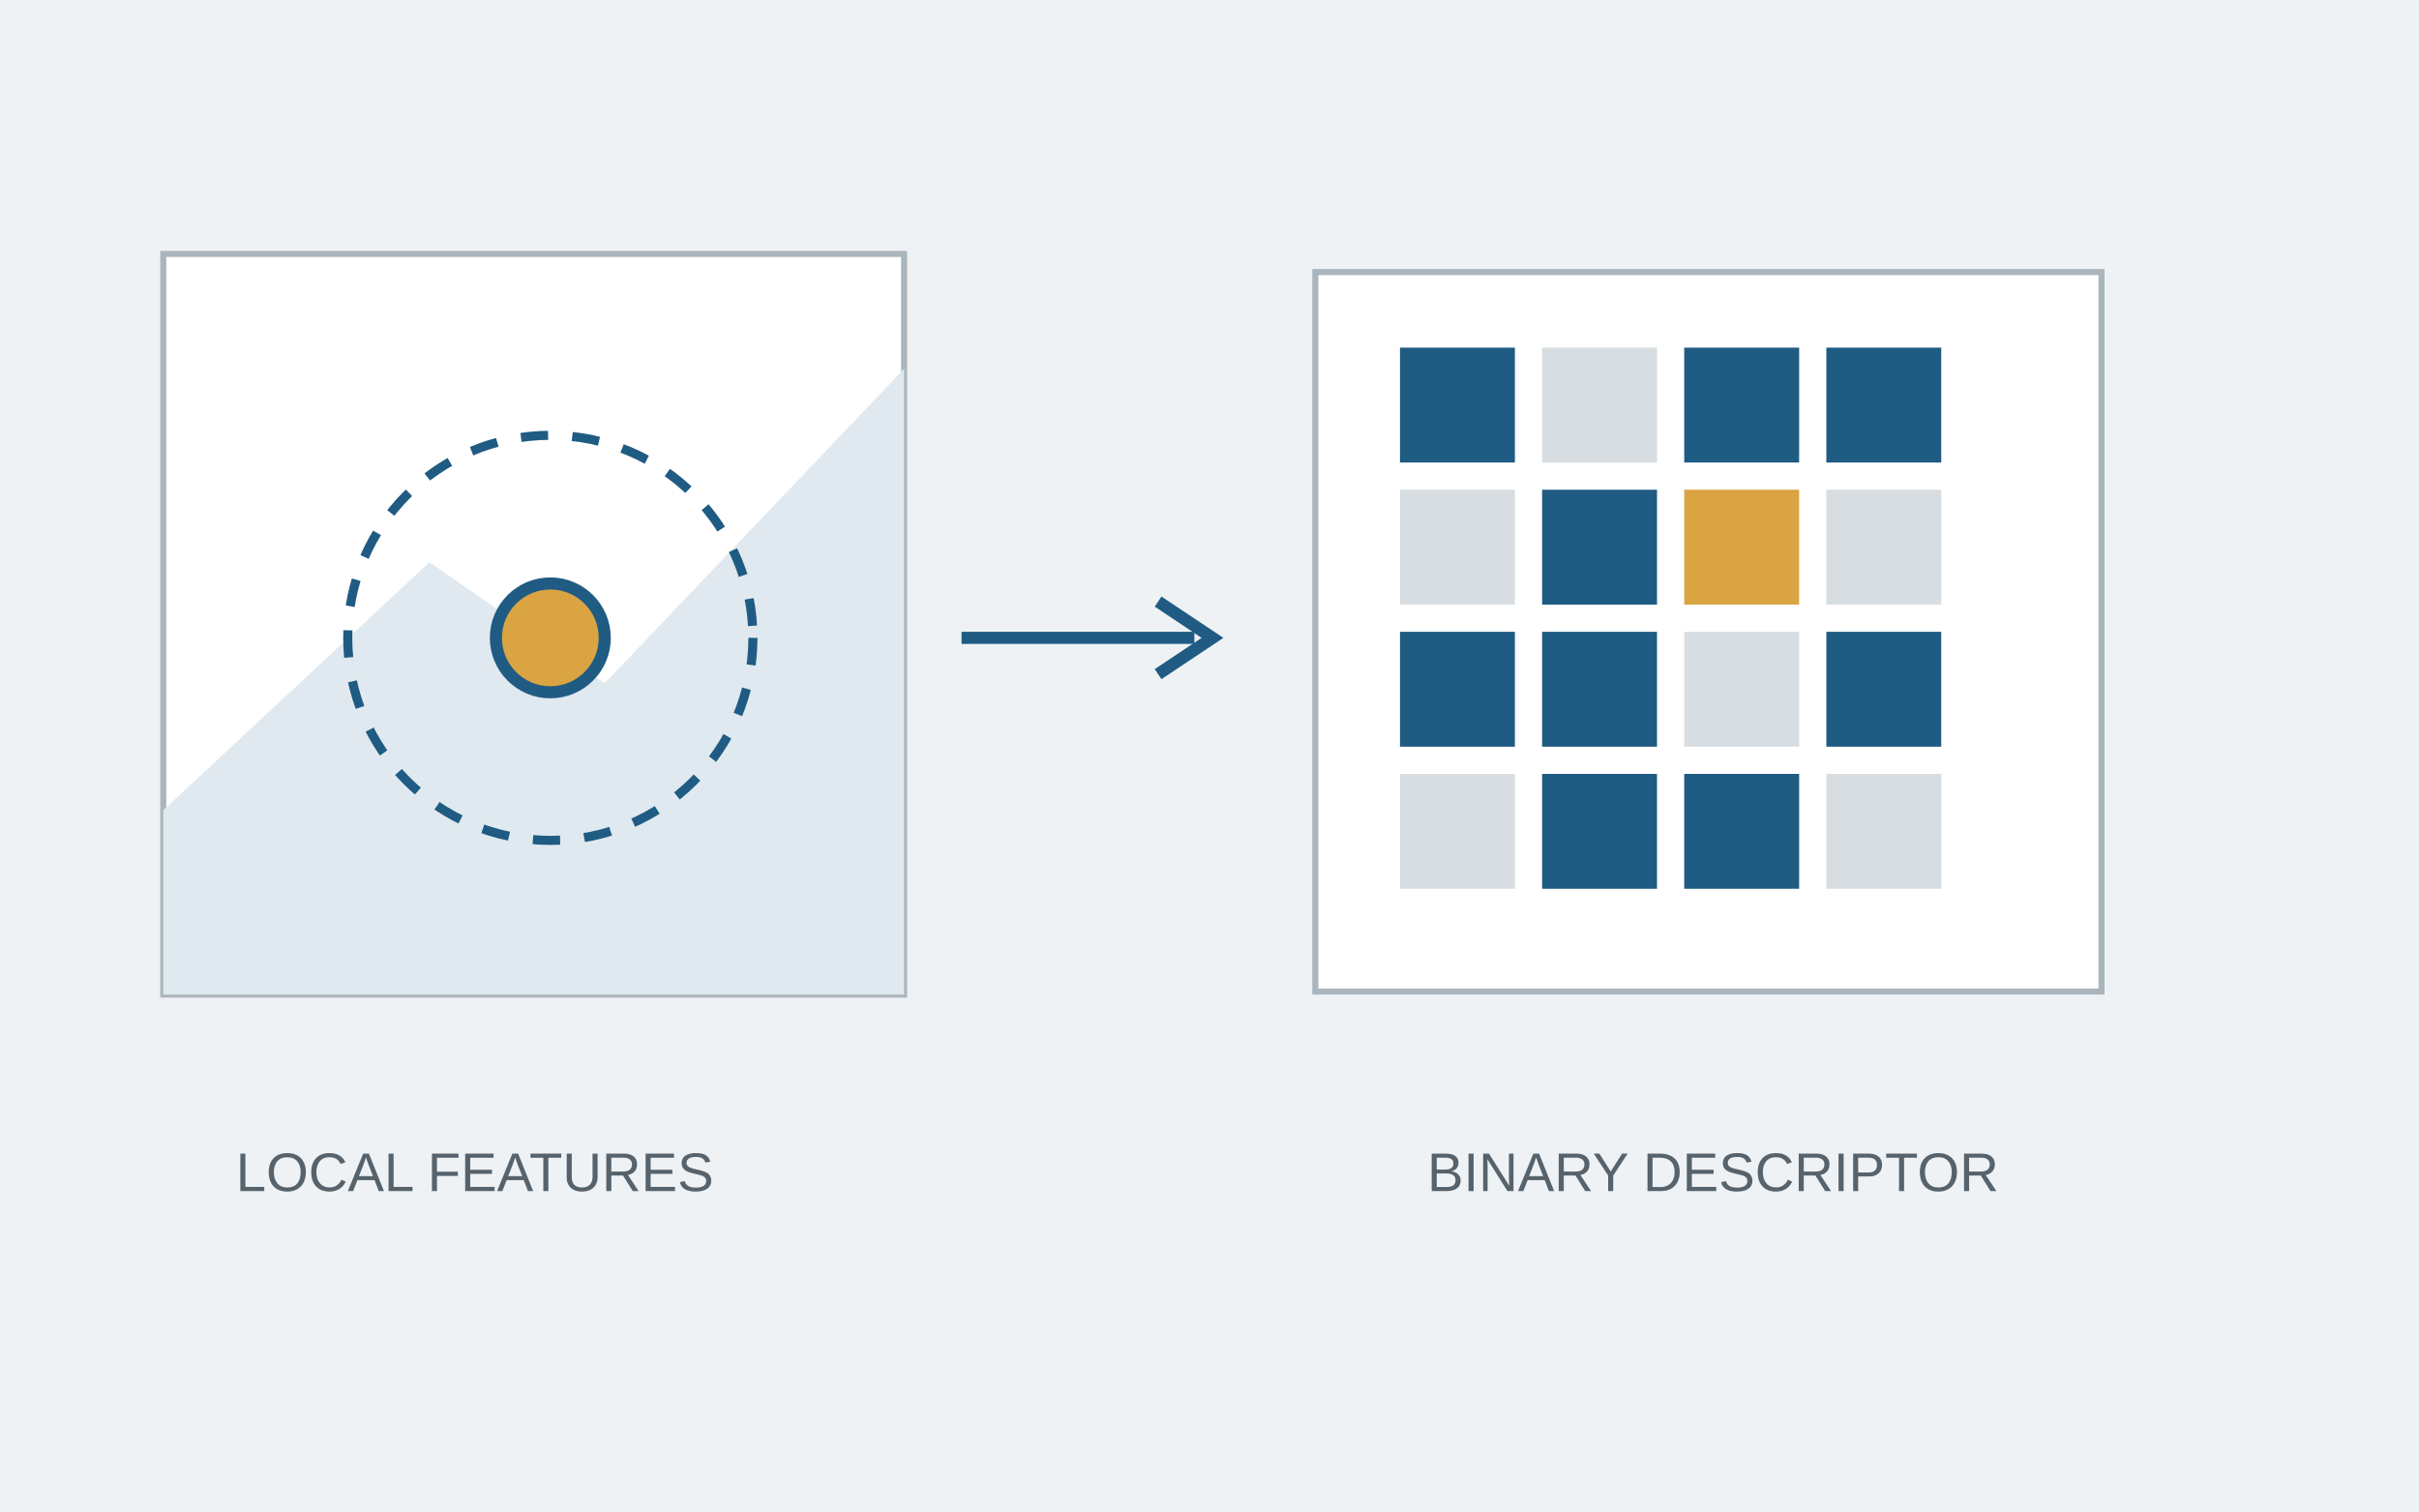
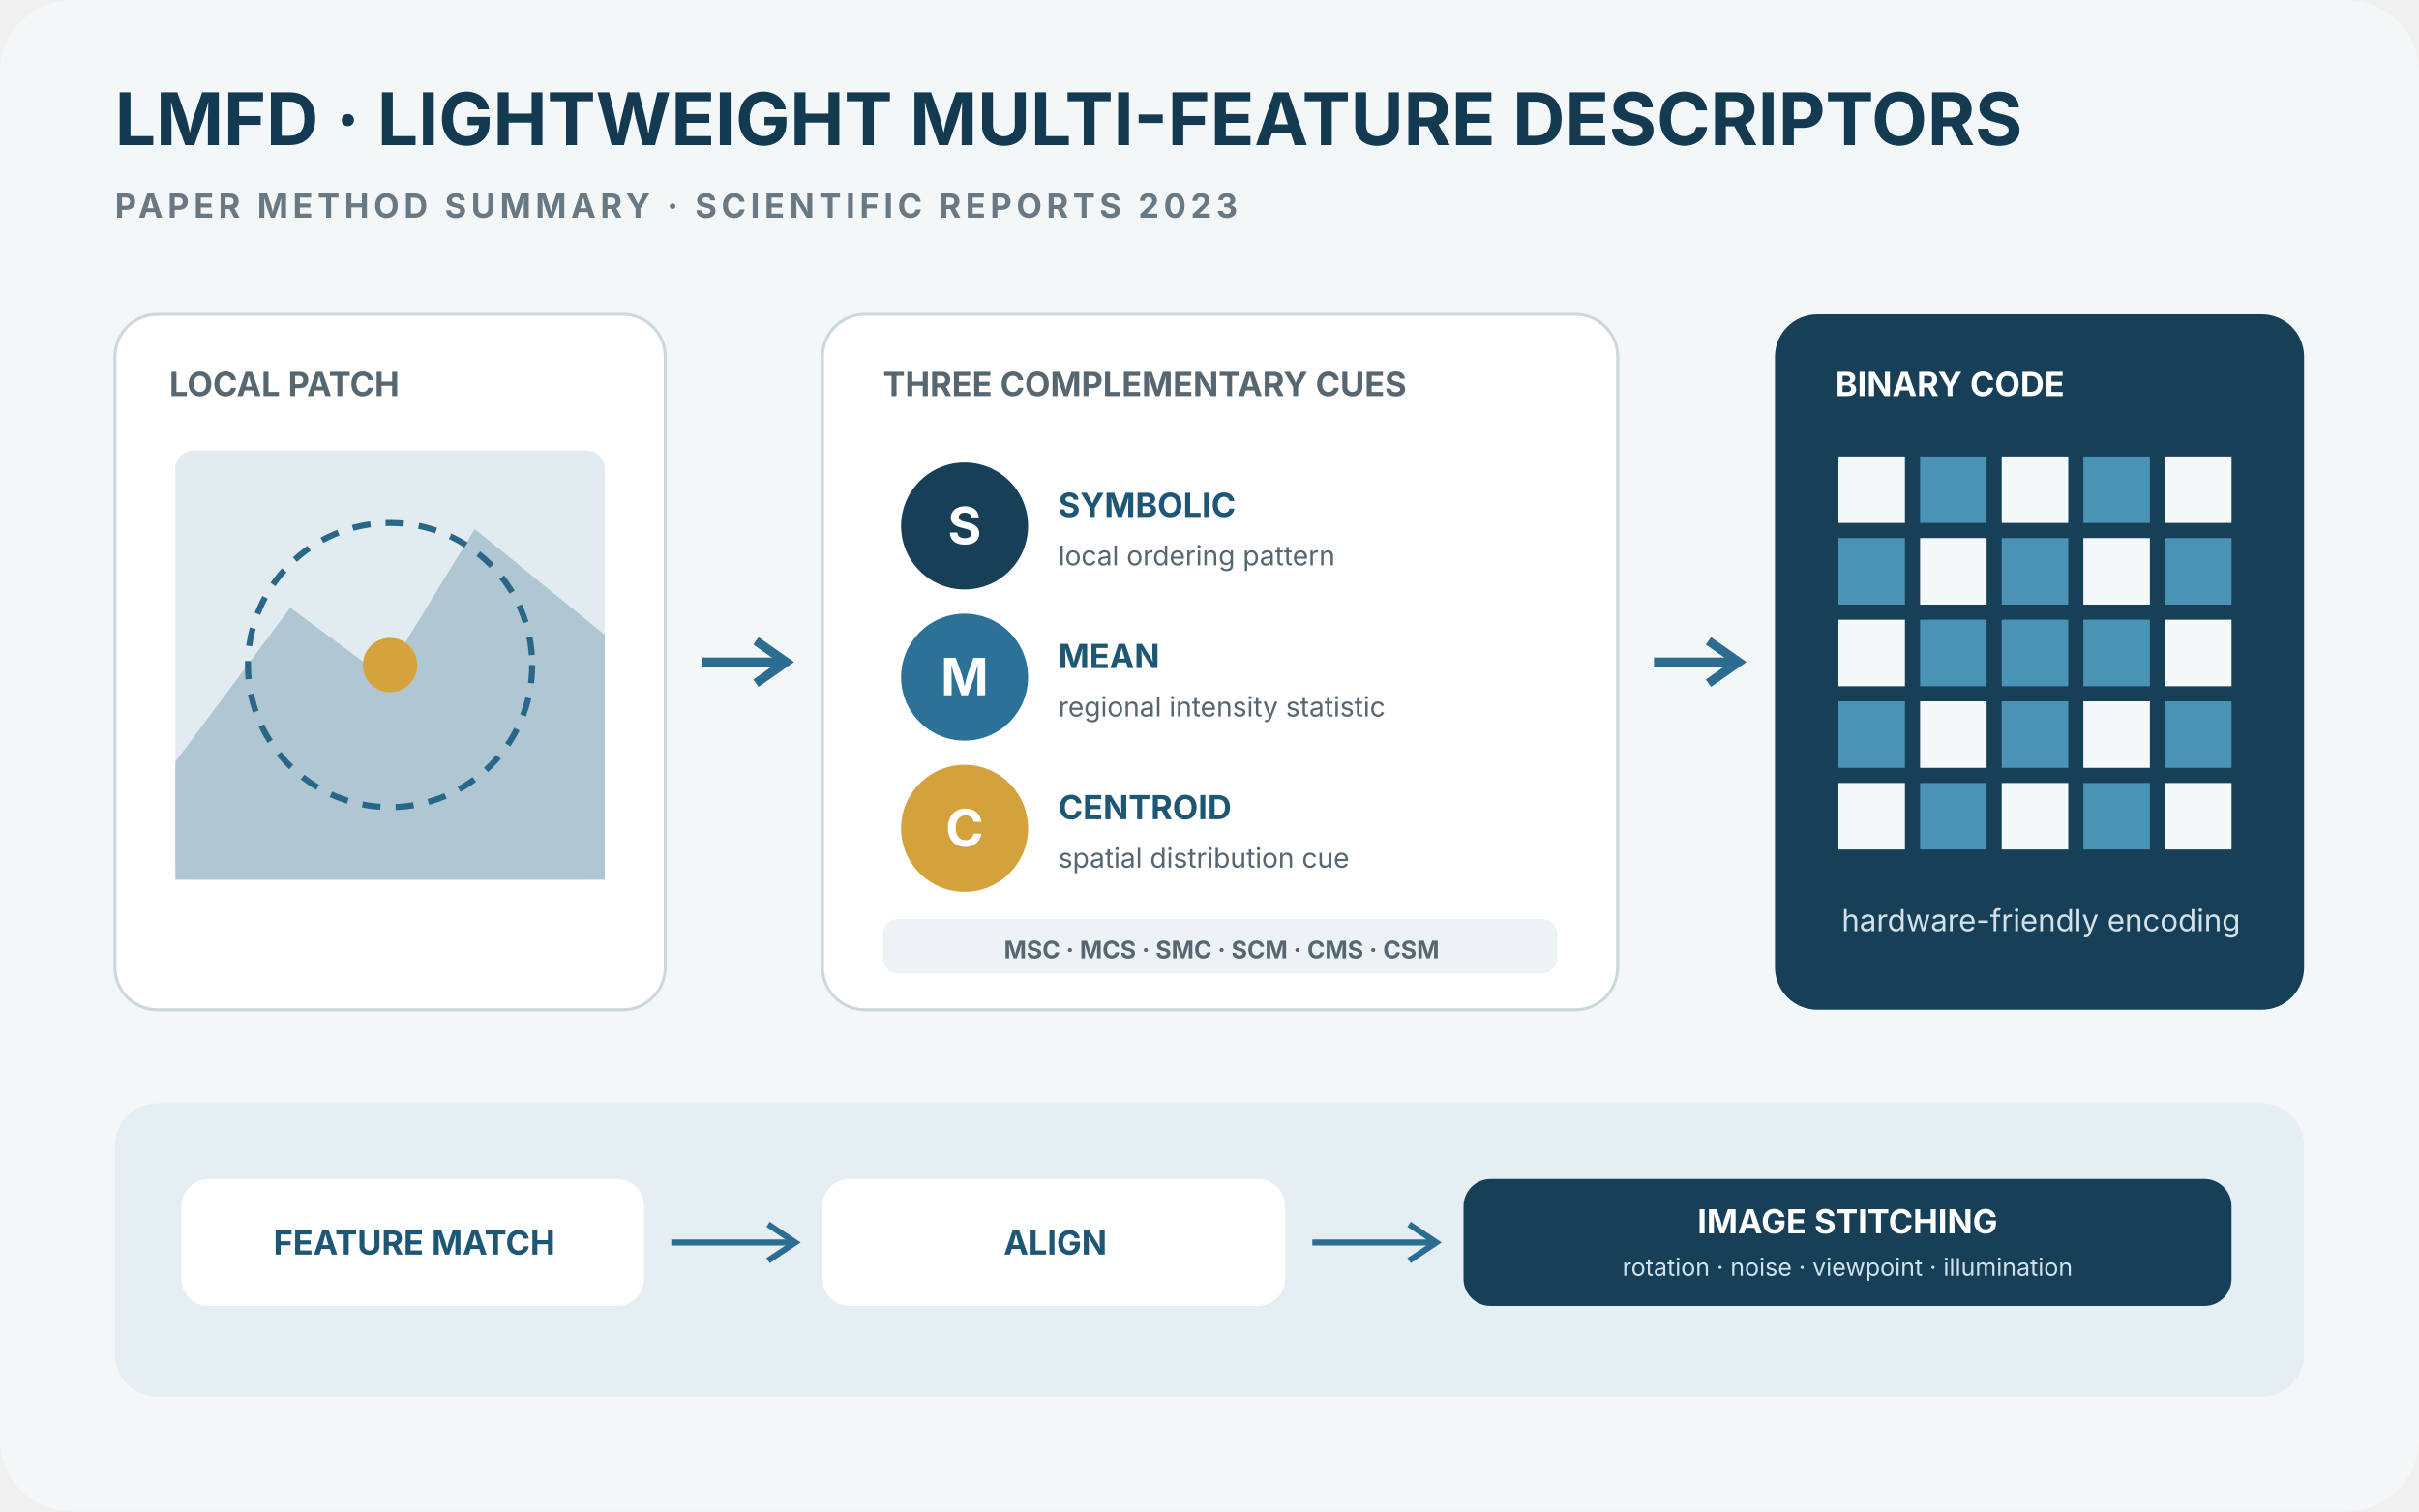
<svg xmlns="http://www.w3.org/2000/svg" viewBox="0 0 800 500" role="img" aria-labelledby="title desc">
-   <rect width="800" height="500" fill="#eef2f4" />
-   <rect x="54" y="84" width="245" height="245" fill="#ffffff" stroke="#aab5bc" stroke-width="2" />
-   <path d="M54 268l88-82 58 40 99-104v207H54z" fill="#dfe9ef" />
-   <circle cx="182" cy="211" r="18" fill="#d9a441" stroke="#1f5b83" stroke-width="4" />
-   <circle cx="182" cy="211" r="67" fill="none" stroke="#1f5b83" stroke-width="3" stroke-dasharray="9 8" />
-   <path d="M318 211h77" stroke="#1f5b83" stroke-width="4" />
-   <path d="M383 199l18 12-18 12" fill="none" stroke="#1f5b83" stroke-width="4" />
-   <g transform="translate(435 90)">
-     <rect width="260" height="238" fill="#ffffff" stroke="#aab5bc" stroke-width="2" />
-     <g>
-       <rect x="28" y="25" width="38" height="38" fill="#1f5b83" />
-       <rect x="75" y="25" width="38" height="38" fill="#d7dde0" />
-       <rect x="122" y="25" width="38" height="38" fill="#1f5b83" />
-       <rect x="169" y="25" width="38" height="38" fill="#1f5b83" />
-       <rect x="28" y="72" width="38" height="38" fill="#d7dde0" />
-       <rect x="75" y="72" width="38" height="38" fill="#1f5b83" />
-       <rect x="122" y="72" width="38" height="38" fill="#d9a441" />
-       <rect x="169" y="72" width="38" height="38" fill="#d7dde0" />
-       <rect x="28" y="119" width="38" height="38" fill="#1f5b83" />
-       <rect x="75" y="119" width="38" height="38" fill="#1f5b83" />
-       <rect x="122" y="119" width="38" height="38" fill="#d7dde0" />
-       <rect x="169" y="119" width="38" height="38" fill="#1f5b83" />
-       <rect x="28" y="166" width="38" height="38" fill="#d7dde0" />
-       <rect x="75" y="166" width="38" height="38" fill="#1f5b83" />
-       <rect x="122" y="166" width="38" height="38" fill="#1f5b83" />
-       <rect x="169" y="166" width="38" height="38" fill="#d7dde0" />
+   <rect width="800" height="500" rx="24" fill="#f4f7f8" />
+   <text x="38" y="48" font-family="Inter,Arial,sans-serif" font-size="24" font-weight="700" fill="#143a52">LMFD · LIGHTWEIGHT MULTI-FEATURE DESCRIPTORS</text>
+   <text x="38" y="72" font-family="Inter,Arial,sans-serif" font-size="11" font-weight="700" letter-spacing="1.5" fill="#687983">PAPER METHOD SUMMARY · SCIENTIFIC REPORTS 2023</text>
+   <rect x="38" y="104" width="182" height="230" rx="14" fill="#fff" stroke="#ccd8dd" />
+   <text x="56" y="131" font-family="Inter,Arial,sans-serif" font-size="11" font-weight="700" fill="#566771">LOCAL PATCH</text>
+   <rect x="58" y="149" width="142" height="142" rx="6" fill="#e2ebef" />
+   <path d="M58 252l38-51 31 23 30-49 43 35v81H58z" fill="#aec7d2" />
+   <circle cx="129" cy="220" r="47" fill="none" stroke="#2a6688" stroke-width="2" stroke-dasharray="6 5" />
+   <circle cx="129" cy="220" r="9" fill="#d5a33d" />
+   <path d="M232 219h26" stroke="#2d6c91" stroke-width="3" />
+   <path d="M250 212l10 7-10 7" fill="none" stroke="#2d6c91" stroke-width="3" />
+   <rect x="272" y="104" width="263" height="230" rx="14" fill="#fff" stroke="#ccd8dd" />
+   <text x="292" y="131" font-family="Inter,Arial,sans-serif" font-size="11" font-weight="700" fill="#566771">THREE COMPLEMENTARY CUES</text>
+   <g font-family="Inter,Arial,sans-serif">
+     <circle cx="319" cy="174" r="21" fill="#173f58" />
+     <text x="319" y="180" text-anchor="middle" font-size="17" font-weight="700" fill="#fff">S</text>
+     <text x="350" y="171" font-size="11" font-weight="700" fill="#1e5776">SYMBOLIC</text>
+     <text x="350" y="187" font-size="9" fill="#566771">local ordering pattern</text>
+     <circle cx="319" cy="224" r="21" fill="#2c7298" />
+     <text x="319" y="230" text-anchor="middle" font-size="17" font-weight="700" fill="#fff">M</text>
+     <text x="350" y="221" font-size="11" font-weight="700" fill="#1e5776">MEAN</text>
+     <text x="350" y="237" font-size="9" fill="#566771">regional intensity statistic</text>
+     <circle cx="319" cy="274" r="21" fill="#d4a23c" />
+     <text x="319" y="280" text-anchor="middle" font-size="17" font-weight="700" fill="#fff">C</text>
+     <text x="350" y="271" font-size="11" font-weight="700" fill="#1e5776">CENTROID</text>
+     <text x="350" y="287" font-size="9" fill="#566771">spatial distribution cue</text>
+   </g>
+   <rect x="292" y="304" width="223" height="18" rx="5" fill="#edf3f5" />
+   <text x="404" y="317" text-anchor="middle" font-family="Inter,Arial,sans-serif" font-size="8" font-weight="700" fill="#566771">MSC · MCS · SMC · SCM · CMS · CSM</text>
+   <path d="M547 219h26" stroke="#2d6c91" stroke-width="3" />
+   <path d="M565 212l10 7-10 7" fill="none" stroke="#2d6c91" stroke-width="3" />
+   <rect x="587" y="104" width="175" height="230" rx="14" fill="#173f58" />
+   <text x="607" y="131" font-family="Inter,Arial,sans-serif" font-size="11" font-weight="700" fill="#fff">BINARY CODE</text>
+   <g transform="translate(608 151)">
+     <g fill="#f5f8f9">
+       <rect width="22" height="22" />
+       <rect x="54" width="22" height="22" />
+       <rect x="108" width="22" height="22" />
+       <rect y="54" width="22" height="22" />
+       <rect x="27" y="27" width="22" height="22" />
+       <rect x="81" y="27" width="22" height="22" />
+       <rect x="108" y="54" width="22" height="22" />
+       <rect x="27" y="81" width="22" height="22" />
+       <rect x="81" y="81" width="22" height="22" />
+       <rect y="108" width="22" height="22" />
+       <rect x="54" y="108" width="22" height="22" />
+       <rect x="108" y="108" width="22" height="22" />
+     </g>
+     <g fill="#4a93b5">
+       <rect x="27" width="22" height="22" />
+       <rect x="81" width="22" height="22" />
+       <rect y="27" width="22" height="22" />
+       <rect x="54" y="27" width="22" height="22" />
+       <rect x="108" y="27" width="22" height="22" />
+       <rect x="27" y="54" width="22" height="22" />
+       <rect x="54" y="54" width="22" height="22" />
+       <rect x="81" y="54" width="22" height="22" />
+       <rect y="81" width="22" height="22" />
+       <rect x="54" y="81" width="22" height="22" />
+       <rect x="108" y="81" width="22" height="22" />
+       <rect x="27" y="108" width="22" height="22" />
+       <rect x="81" y="108" width="22" height="22" />
    </g>
  </g>
-   <text x="78" y="394" font-family="Arial, sans-serif" font-size="18" fill="#57636c">LOCAL FEATURES</text>
-   <text x="472" y="394" font-family="Arial, sans-serif" font-size="18" fill="#57636c">BINARY DESCRIPTOR</text>
+   <text x="675" y="308" text-anchor="middle" font-family="Inter,Arial,sans-serif" font-size="10" fill="#d3e2e8">hardware-friendly encoding</text>
+   <rect x="38" y="365" width="724" height="97" rx="14" fill="#e5eef2" />
+   <g font-family="Inter,Arial,sans-serif" text-anchor="middle">
+     <rect x="60" y="390" width="153" height="42" rx="9" fill="#fff" />
+     <text x="137" y="415" font-size="11" font-weight="700" fill="#1e5776">FEATURE MATCH</text>
+     <path d="M222 411h40" stroke="#2d6c91" stroke-width="2" />
+     <path d="M254 405l9 6-9 6" fill="none" stroke="#2d6c91" stroke-width="2" />
+     <rect x="272" y="390" width="153" height="42" rx="9" fill="#fff" />
+     <text x="349" y="415" font-size="11" font-weight="700" fill="#1e5776">ALIGN</text>
+     <path d="M434 411h40" stroke="#2d6c91" stroke-width="2" />
+     <path d="M466 405l9 6-9 6" fill="none" stroke="#2d6c91" stroke-width="2" />
+     <rect x="484" y="390" width="254" height="42" rx="9" fill="#173f58" />
+     <text x="611" y="408" font-size="11" font-weight="700" fill="#fff">IMAGE STITCHING</text>
+     <text x="611" y="422" font-size="8" fill="#cfe2ed">rotation · noise · viewpoint · illumination</text>
+   </g>
</svg>
